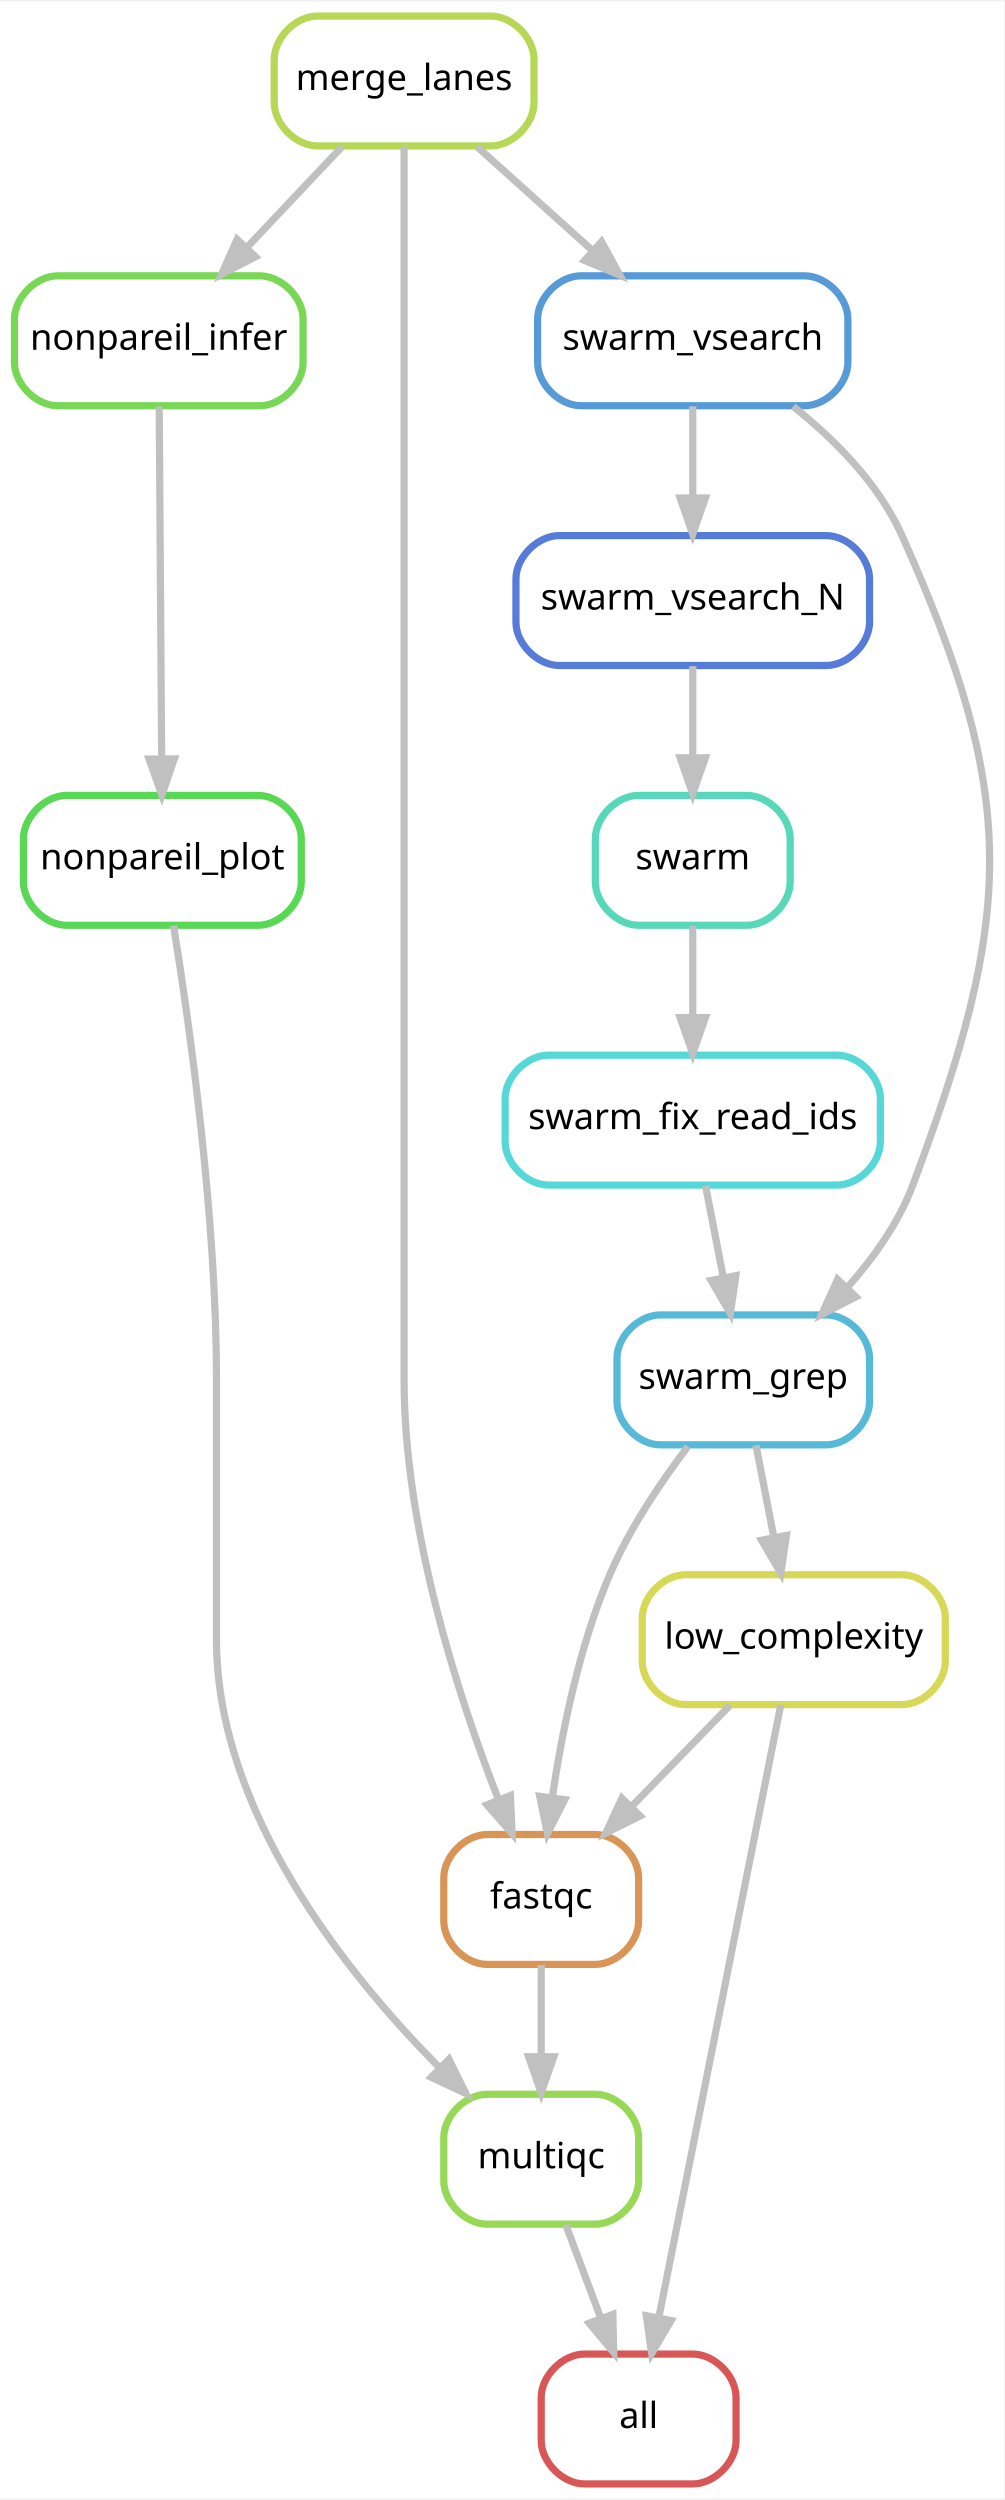
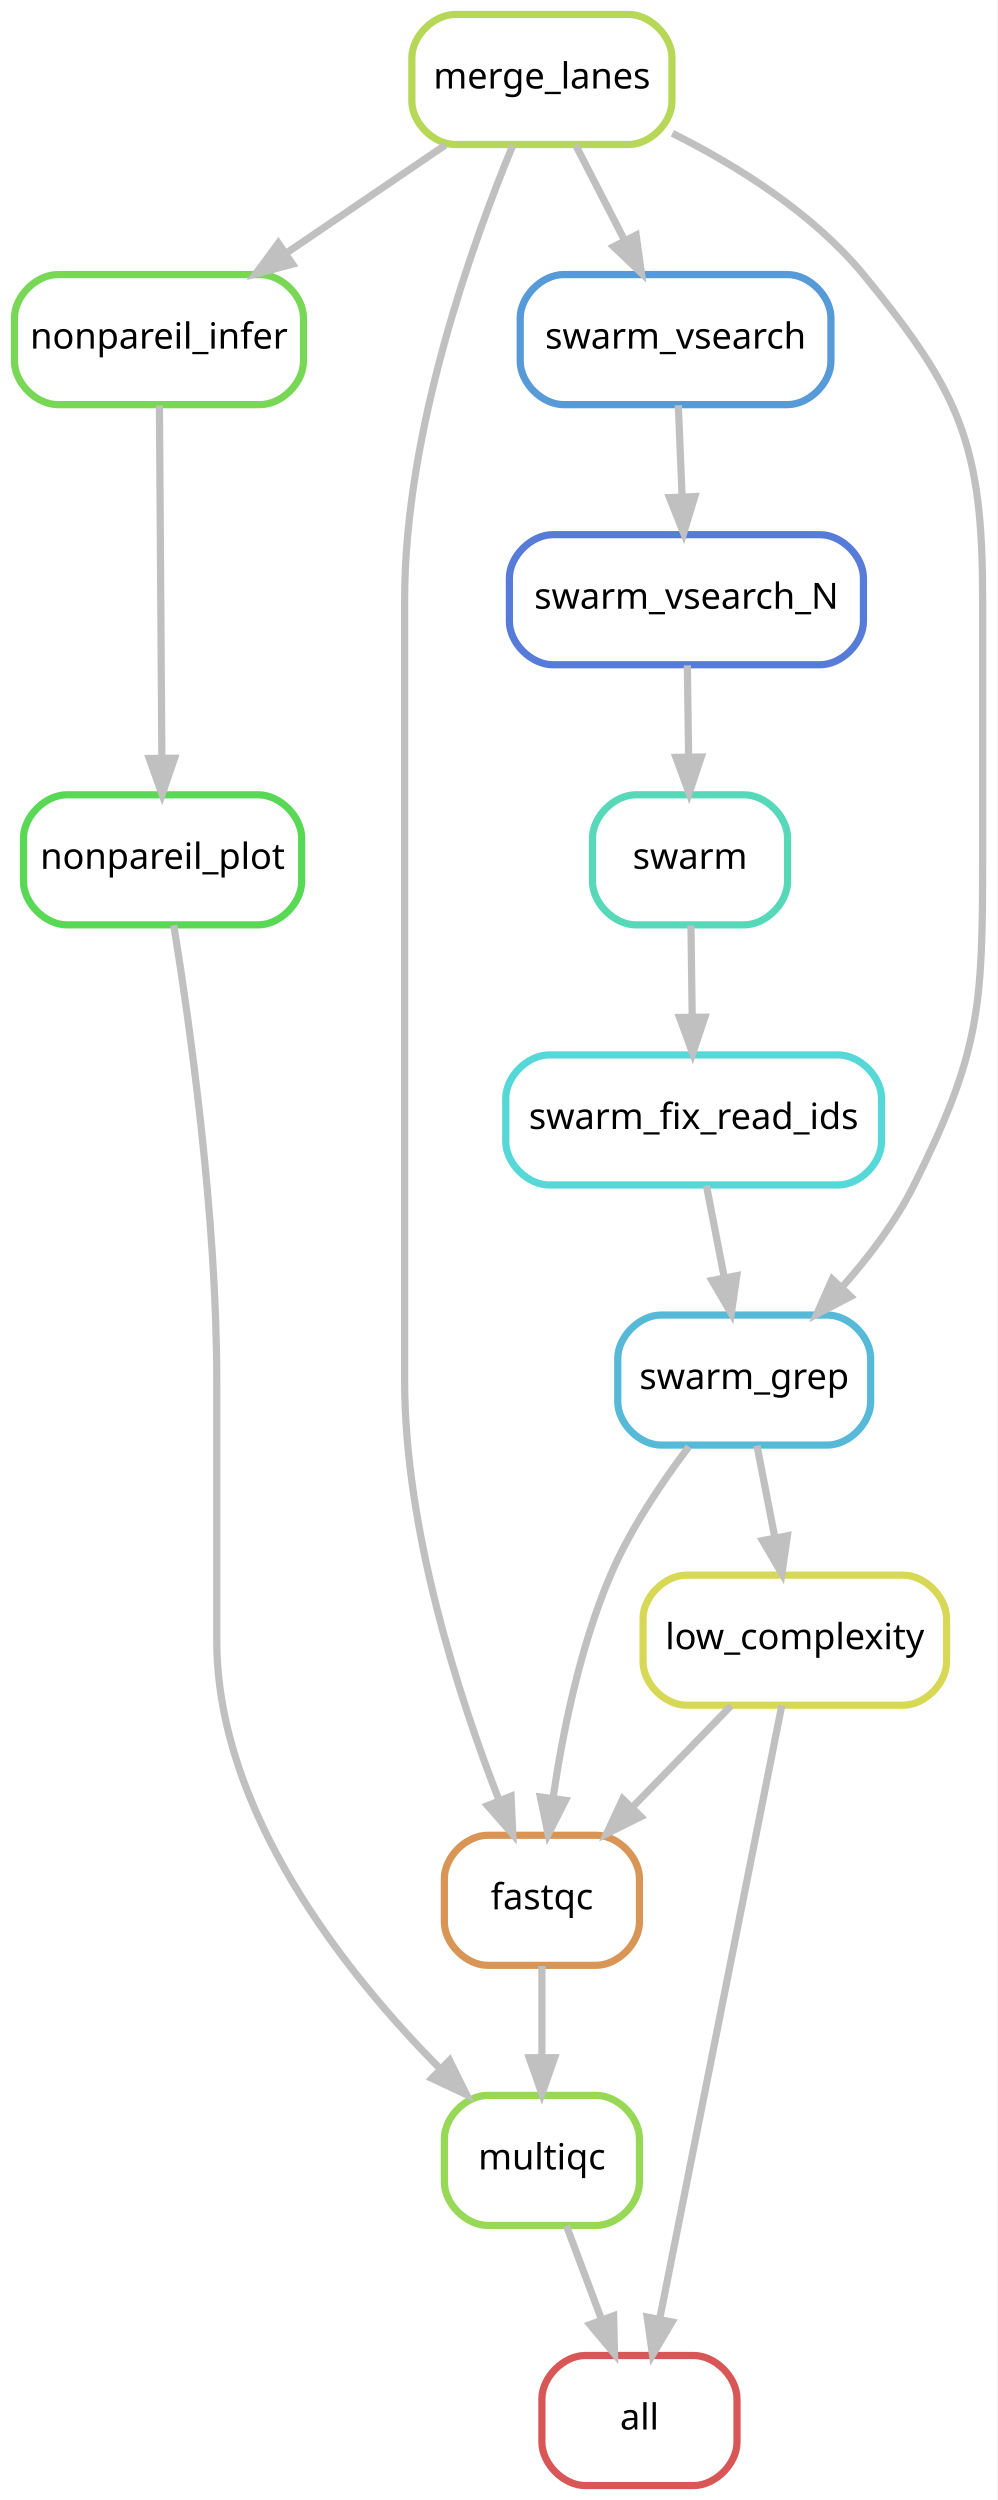
- <svg xmlns="http://www.w3.org/2000/svg" width="278pt" height="692pt" viewBox="0.00 0.00 278.36 692.00">
+ <svg xmlns="http://www.w3.org/2000/svg" width="276pt" height="692pt" viewBox="0.00 0.00 276.00 692.00">
  <g id="graph0" class="graph" transform="scale(1 1) rotate(0) translate(4 688)">
-     <polygon fill="#ffffff" stroke="transparent" points="-4,4 -4,-688 274.361,-688 274.361,4 -4,4" />
+     <polygon fill="#ffffff" stroke="transparent" points="-4,4 -4,-688 272,-688 272,4 -4,4" />
    <g id="node1" class="node">
      <path fill="none" stroke="#d85656" stroke-width="2" d="M188,-36C188,-36 158,-36 158,-36 152,-36 146,-30 146,-24 146,-24 146,-12 146,-12 146,-6 152,0 158,0 158,0 188,0 188,0 194,0 200,-6 200,-12 200,-12 200,-24 200,-24 200,-30 194,-36 188,-36" />
      <text text-anchor="middle" x="173" y="-15.5" font-family="sans" font-size="10.00" fill="#000000">all</text>
    </g>
    <g id="node2" class="node">
      <path fill="none" stroke="#97d856" stroke-width="2" d="M161,-108C161,-108 131,-108 131,-108 125,-108 119,-102 119,-96 119,-96 119,-84 119,-84 119,-78 125,-72 131,-72 131,-72 161,-72 161,-72 167,-72 173,-78 173,-84 173,-84 173,-96 173,-96 173,-102 167,-108 161,-108" />
      <text text-anchor="middle" x="146" y="-87.5" font-family="sans" font-size="10.00" fill="#000000">multiqc</text>
    </g>
    <g id="edge1" class="edge">
      <path fill="none" stroke="#c0c0c0" stroke-width="2" d="M152.813,-71.831C155.764,-63.962 159.286,-54.571 162.555,-45.853" />
      <polygon fill="#c0c0c0" stroke="#c0c0c0" stroke-width="2" points="165.861,-47.005 166.095,-36.413 159.307,-44.548 165.861,-47.005" />
    </g>
    <g id="node3" class="node">
      <path fill="none" stroke="#d89556" stroke-width="2" d="M161,-180C161,-180 131,-180 131,-180 125,-180 119,-174 119,-168 119,-168 119,-156 119,-156 119,-150 125,-144 131,-144 131,-144 161,-144 161,-144 167,-144 173,-150 173,-156 173,-156 173,-168 173,-168 173,-174 167,-180 161,-180" />
      <text text-anchor="middle" x="146" y="-159.5" font-family="sans" font-size="10.00" fill="#000000">fastqc</text>
    </g>
    <g id="edge4" class="edge">
      <path fill="none" stroke="#c0c0c0" stroke-width="2" d="M146,-143.831C146,-136.131 146,-126.974 146,-118.417" />
      <polygon fill="#c0c0c0" stroke="#c0c0c0" stroke-width="2" points="149.5,-118.413 146,-108.413 142.5,-118.413 149.5,-118.413" />
    </g>
    <g id="node4" class="node">
-       <path fill="none" stroke="#b6d856" stroke-width="2" d="M132,-684C132,-684 84,-684 84,-684 78,-684 72,-678 72,-672 72,-672 72,-660 72,-660 72,-654 78,-648 84,-648 84,-648 132,-648 132,-648 138,-648 144,-654 144,-660 144,-660 144,-672 144,-672 144,-678 138,-684 132,-684" />
-       <text text-anchor="middle" x="108" y="-663.5" font-family="sans" font-size="10.00" fill="#000000">merge_lanes</text>
+       <path fill="none" stroke="#b6d856" stroke-width="2" d="M170,-684C170,-684 122,-684 122,-684 116,-684 110,-678 110,-672 110,-672 110,-660 110,-660 110,-654 116,-648 122,-648 122,-648 170,-648 170,-648 176,-648 182,-654 182,-660 182,-660 182,-672 182,-672 182,-678 176,-684 170,-684" />
+       <text text-anchor="middle" x="146" y="-663.5" font-family="sans" font-size="10.00" fill="#000000">merge_lanes</text>
    </g>
-     <g id="edge7" class="edge">
-       <path fill="none" stroke="#c0c0c0" stroke-width="2" d="M108,-647.815C108,-620.498 108,-567.25 108,-522 108,-522 108,-522 108,-306 108,-264.368 123.033,-218.14 134.188,-189.567" />
+     <g id="edge6" class="edge">
+       <path fill="none" stroke="#c0c0c0" stroke-width="2" d="M137.941,-647.767C126.787,-620.825 108,-568.54 108,-522 108,-522 108,-522 108,-306 108,-264.368 123.033,-218.14 134.188,-189.567" />
      <polygon fill="#c0c0c0" stroke="#c0c0c0" stroke-width="2" points="137.458,-190.817 137.941,-180.233 130.963,-188.206 137.458,-190.817" />
    </g>
    <g id="node6" class="node">
      <path fill="none" stroke="#78d856" stroke-width="2" d="M68,-612C68,-612 12,-612 12,-612 6,-612 0,-606 0,-600 0,-600 0,-588 0,-588 0,-582 6,-576 12,-576 12,-576 68,-576 68,-576 74,-576 80,-582 80,-588 80,-588 80,-600 80,-600 80,-606 74,-612 68,-612" />
      <text text-anchor="middle" x="40" y="-591.5" font-family="sans" font-size="10.00" fill="#000000">nonpareil_infer</text>
    </g>
    <g id="edge9" class="edge">
-       <path fill="none" stroke="#c0c0c0" stroke-width="2" d="M90.841,-647.831C82.849,-639.369 73.196,-629.149 64.458,-619.897" />
-       <polygon fill="#c0c0c0" stroke="#c0c0c0" stroke-width="2" points="66.801,-617.28 57.39,-612.413 61.712,-622.087 66.801,-617.28" />
+       <path fill="none" stroke="#c0c0c0" stroke-width="2" d="M119.252,-647.831C105.945,-638.793 89.684,-627.748 75.362,-618.02" />
+       <polygon fill="#c0c0c0" stroke="#c0c0c0" stroke-width="2" points="76.978,-614.886 66.74,-612.163 73.045,-620.677 76.978,-614.886" />
    </g>
-     <g id="node8" class="node">
-       <path fill="none" stroke="#569ad8" stroke-width="2" d="M219,-612C219,-612 157,-612 157,-612 151,-612 145,-606 145,-600 145,-600 145,-588 145,-588 145,-582 151,-576 157,-576 157,-576 219,-576 219,-576 225,-576 231,-582 231,-588 231,-588 231,-600 231,-600 231,-606 225,-612 219,-612" />
-       <text text-anchor="middle" x="188" y="-591.5" font-family="sans" font-size="10.00" fill="#000000">swarm_vsearch</text>
+     <g id="node7" class="node">
+       <path fill="none" stroke="#56b9d8" stroke-width="2" d="M225,-324C225,-324 179,-324 179,-324 173,-324 167,-318 167,-312 167,-312 167,-300 167,-300 167,-294 173,-288 179,-288 179,-288 225,-288 225,-288 231,-288 237,-294 237,-300 237,-300 237,-312 237,-312 237,-318 231,-324 225,-324" />
+       <text text-anchor="middle" x="202" y="-303.5" font-family="sans" font-size="10.00" fill="#000000">swarm_grep</text>
    </g>
-     <g id="edge12" class="edge">
-       <path fill="none" stroke="#c0c0c0" stroke-width="2" d="M128.187,-647.831C137.851,-639.134 149.58,-628.578 160.082,-619.126" />
-       <polygon fill="#c0c0c0" stroke="#c0c0c0" stroke-width="2" points="162.727,-621.454 167.819,-612.163 158.045,-616.251 162.727,-621.454" />
+     <g id="edge11" class="edge">
+       <path fill="none" stroke="#c0c0c0" stroke-width="2" d="M182.112,-651.099C200.122,-642.089 220.991,-629.027 235,-612 262.068,-579.1 268,-564.604 268,-522 268,-522 268,-522 268,-450 268,-409.118 267.227,-396.593 249,-360 243.909,-349.779 236.418,-339.939 228.907,-331.523" />
+       <polygon fill="#c0c0c0" stroke="#c0c0c0" stroke-width="2" points="231.461,-329.13 222.07,-324.225 226.352,-333.916 231.461,-329.13" />
+     </g>
+     <g id="node11" class="node">
+       <path fill="none" stroke="#569ad8" stroke-width="2" d="M214,-612C214,-612 152,-612 152,-612 146,-612 140,-606 140,-600 140,-600 140,-588 140,-588 140,-582 146,-576 152,-576 152,-576 214,-576 214,-576 220,-576 226,-582 226,-588 226,-588 226,-600 226,-600 226,-606 220,-612 214,-612" />
+       <text text-anchor="middle" x="183" y="-591.5" font-family="sans" font-size="10.00" fill="#000000">swarm_vsearch</text>
+     </g>
+     <g id="edge15" class="edge">
+       <path fill="none" stroke="#c0c0c0" stroke-width="2" d="M155.337,-647.831C159.424,-639.877 164.31,-630.369 168.831,-621.572" />
+       <polygon fill="#c0c0c0" stroke="#c0c0c0" stroke-width="2" points="172.08,-622.907 173.538,-612.413 165.854,-619.708 172.08,-622.907" />
    </g>
    <g id="node5" class="node">
      <path fill="none" stroke="#59d856" stroke-width="2" d="M67.5,-468C67.5,-468 14.5,-468 14.5,-468 8.5,-468 2.5,-462 2.5,-456 2.5,-456 2.5,-444 2.5,-444 2.5,-438 8.5,-432 14.5,-432 14.5,-432 67.5,-432 67.5,-432 73.5,-432 79.5,-438 79.5,-444 79.5,-444 79.5,-456 79.5,-456 79.5,-462 73.5,-468 67.5,-468" />
      <text text-anchor="middle" x="41" y="-447.5" font-family="sans" font-size="10.00" fill="#000000">nonpareil_plot</text>
    </g>
    <g id="edge3" class="edge">
      <path fill="none" stroke="#c0c0c0" stroke-width="2" d="M44.108,-431.878C48.502,-404.642 56,-351.495 56,-306 56,-306 56,-306 56,-234 56,-186.572 91.542,-141.886 117.955,-115.226" />
      <polygon fill="#c0c0c0" stroke="#c0c0c0" stroke-width="2" points="120.435,-117.697 125.126,-108.197 115.535,-112.698 120.435,-117.697" />
    </g>
    <g id="edge8" class="edge">
      <path fill="none" stroke="#c0c0c0" stroke-width="2" d="M40.127,-575.762C40.297,-551.201 40.602,-507.247 40.803,-478.354" />
      <polygon fill="#c0c0c0" stroke="#c0c0c0" stroke-width="2" points="44.305,-478.114 40.874,-468.09 37.305,-478.065 44.305,-478.114" />
    </g>
-     <g id="node7" class="node">
-       <path fill="none" stroke="#56b9d8" stroke-width="2" d="M225,-324C225,-324 179,-324 179,-324 173,-324 167,-318 167,-312 167,-312 167,-300 167,-300 167,-294 173,-288 179,-288 179,-288 225,-288 225,-288 231,-288 237,-294 237,-300 237,-300 237,-312 237,-312 237,-318 231,-324 225,-324" />
-       <text text-anchor="middle" x="202" y="-303.5" font-family="sans" font-size="10.00" fill="#000000">swarm_grep</text>
-     </g>
    <g id="edge5" class="edge">
      <path fill="none" stroke="#c0c0c0" stroke-width="2" d="M186.684,-287.58C179.114,-277.608 170.455,-264.747 165,-252 156.544,-232.241 151.727,-208.383 149.061,-190.196" />
      <polygon fill="#c0c0c0" stroke="#c0c0c0" stroke-width="2" points="152.522,-189.667 147.728,-180.218 145.583,-190.593 152.522,-189.667" />
    </g>
    <g id="node12" class="node">
      <path fill="none" stroke="#d6d856" stroke-width="2" d="M246,-252C246,-252 186,-252 186,-252 180,-252 174,-246 174,-240 174,-240 174,-228 174,-228 174,-222 180,-216 186,-216 186,-216 246,-216 246,-216 252,-216 258,-222 258,-228 258,-228 258,-240 258,-240 258,-246 252,-252 246,-252" />
      <text text-anchor="middle" x="216" y="-231.5" font-family="sans" font-size="10.00" fill="#000000">low_complexity</text>
    </g>
    <g id="edge16" class="edge">
      <path fill="none" stroke="#c0c0c0" stroke-width="2" d="M205.533,-287.831C207.03,-280.131 208.81,-270.974 210.475,-262.417" />
      <polygon fill="#c0c0c0" stroke="#c0c0c0" stroke-width="2" points="213.946,-262.897 212.42,-252.413 207.075,-261.561 213.946,-262.897" />
    </g>
-     <g id="edge11" class="edge">
-       <path fill="none" stroke="#c0c0c0" stroke-width="2" d="M215.823,-575.801C227.388,-566.589 239.591,-554.315 246,-540 278.696,-466.974 277.044,-434.935 249,-360 245.105,-349.591 238.196,-339.865 230.854,-331.615" />
-       <polygon fill="#c0c0c0" stroke="#c0c0c0" stroke-width="2" points="233.201,-329.005 223.767,-324.183 228.136,-333.836 233.201,-329.005" />
-     </g>
-     <g id="node11" class="node">
-       <path fill="none" stroke="#567bd8" stroke-width="2" d="M225,-540C225,-540 151,-540 151,-540 145,-540 139,-534 139,-528 139,-528 139,-516 139,-516 139,-510 145,-504 151,-504 151,-504 225,-504 225,-504 231,-504 237,-510 237,-516 237,-516 237,-528 237,-528 237,-534 231,-540 225,-540" />
-       <text text-anchor="middle" x="188" y="-519.5" font-family="sans" font-size="10.00" fill="#000000">swarm_vsearch_N</text>
-     </g>
-     <g id="edge15" class="edge">
-       <path fill="none" stroke="#c0c0c0" stroke-width="2" d="M188,-575.831C188,-568.131 188,-558.974 188,-550.417" />
-       <polygon fill="#c0c0c0" stroke="#c0c0c0" stroke-width="2" points="191.5,-550.413 188,-540.413 184.5,-550.413 191.5,-550.413" />
-     </g>
-     <g id="node9" class="node">
+     <g id="node8" class="node">
      <path fill="none" stroke="#56d8d8" stroke-width="2" d="M228,-396C228,-396 148,-396 148,-396 142,-396 136,-390 136,-384 136,-384 136,-372 136,-372 136,-366 142,-360 148,-360 148,-360 228,-360 228,-360 234,-360 240,-366 240,-372 240,-372 240,-384 240,-384 240,-390 234,-396 228,-396" />
      <text text-anchor="middle" x="188" y="-375.5" font-family="sans" font-size="10.00" fill="#000000">swarm_fix_read_ids</text>
    </g>
    <g id="edge10" class="edge">
      <path fill="none" stroke="#c0c0c0" stroke-width="2" d="M191.533,-359.831C193.03,-352.131 194.81,-342.974 196.475,-334.417" />
      <polygon fill="#c0c0c0" stroke="#c0c0c0" stroke-width="2" points="199.946,-334.897 198.42,-324.413 193.075,-333.561 199.946,-334.897" />
    </g>
+     <g id="node9" class="node">
+       <path fill="none" stroke="#56d8b9" stroke-width="2" d="M202,-468C202,-468 172,-468 172,-468 166,-468 160,-462 160,-456 160,-456 160,-444 160,-444 160,-438 166,-432 172,-432 172,-432 202,-432 202,-432 208,-432 214,-438 214,-444 214,-444 214,-456 214,-456 214,-462 208,-468 202,-468" />
+       <text text-anchor="middle" x="187" y="-447.5" font-family="sans" font-size="10.00" fill="#000000">swarm</text>
+     </g>
+     <g id="edge12" class="edge">
+       <path fill="none" stroke="#c0c0c0" stroke-width="2" d="M187.252,-431.831C187.359,-424.131 187.487,-414.974 187.605,-406.417" />
+       <polygon fill="#c0c0c0" stroke="#c0c0c0" stroke-width="2" points="191.105,-406.461 187.744,-396.413 184.106,-406.364 191.105,-406.461" />
+     </g>
    <g id="node10" class="node">
-       <path fill="none" stroke="#56d8b9" stroke-width="2" d="M203,-468C203,-468 173,-468 173,-468 167,-468 161,-462 161,-456 161,-456 161,-444 161,-444 161,-438 167,-432 173,-432 173,-432 203,-432 203,-432 209,-432 215,-438 215,-444 215,-444 215,-456 215,-456 215,-462 209,-468 203,-468" />
-       <text text-anchor="middle" x="188" y="-447.5" font-family="sans" font-size="10.00" fill="#000000">swarm</text>
+       <path fill="none" stroke="#567bd8" stroke-width="2" d="M223,-540C223,-540 149,-540 149,-540 143,-540 137,-534 137,-528 137,-528 137,-516 137,-516 137,-510 143,-504 149,-504 149,-504 223,-504 223,-504 229,-504 235,-510 235,-516 235,-516 235,-528 235,-528 235,-534 229,-540 223,-540" />
+       <text text-anchor="middle" x="186" y="-519.5" font-family="sans" font-size="10.00" fill="#000000">swarm_vsearch_N</text>
    </g>
    <g id="edge13" class="edge">
-       <path fill="none" stroke="#c0c0c0" stroke-width="2" d="M188,-431.831C188,-424.131 188,-414.974 188,-406.417" />
-       <polygon fill="#c0c0c0" stroke="#c0c0c0" stroke-width="2" points="191.5,-406.413 188,-396.413 184.5,-406.413 191.5,-406.413" />
+       <path fill="none" stroke="#c0c0c0" stroke-width="2" d="M186.252,-503.831C186.359,-496.131 186.487,-486.974 186.605,-478.417" />
+       <polygon fill="#c0c0c0" stroke="#c0c0c0" stroke-width="2" points="190.105,-478.461 186.744,-468.413 183.106,-478.364 190.105,-478.461" />
    </g>
    <g id="edge14" class="edge">
-       <path fill="none" stroke="#c0c0c0" stroke-width="2" d="M188,-503.831C188,-496.131 188,-486.974 188,-478.417" />
-       <polygon fill="#c0c0c0" stroke="#c0c0c0" stroke-width="2" points="191.5,-478.413 188,-468.413 184.5,-478.413 191.5,-478.413" />
+       <path fill="none" stroke="#c0c0c0" stroke-width="2" d="M183.757,-575.831C184.078,-568.131 184.459,-558.974 184.816,-550.417" />
+       <polygon fill="#c0c0c0" stroke="#c0c0c0" stroke-width="2" points="188.313,-550.55 185.233,-540.413 181.319,-550.259 188.313,-550.55" />
    </g>
    <g id="edge2" class="edge">
      <path fill="none" stroke="#c0c0c0" stroke-width="2" d="M212.408,-215.956C204.914,-178.314 187.57,-91.187 178.599,-46.125" />
      <polygon fill="#c0c0c0" stroke="#c0c0c0" stroke-width="2" points="181.997,-45.269 176.612,-36.145 175.132,-46.636 181.997,-45.269" />
    </g>
-     <g id="edge6" class="edge">
+     <g id="edge7" class="edge">
      <path fill="none" stroke="#c0c0c0" stroke-width="2" d="M198.336,-215.831C190.027,-207.285 179.974,-196.944 170.908,-187.62" />
      <polygon fill="#c0c0c0" stroke="#c0c0c0" stroke-width="2" points="173.382,-185.143 163.902,-180.413 168.363,-190.023 173.382,-185.143" />
    </g>
  </g>
</svg>
